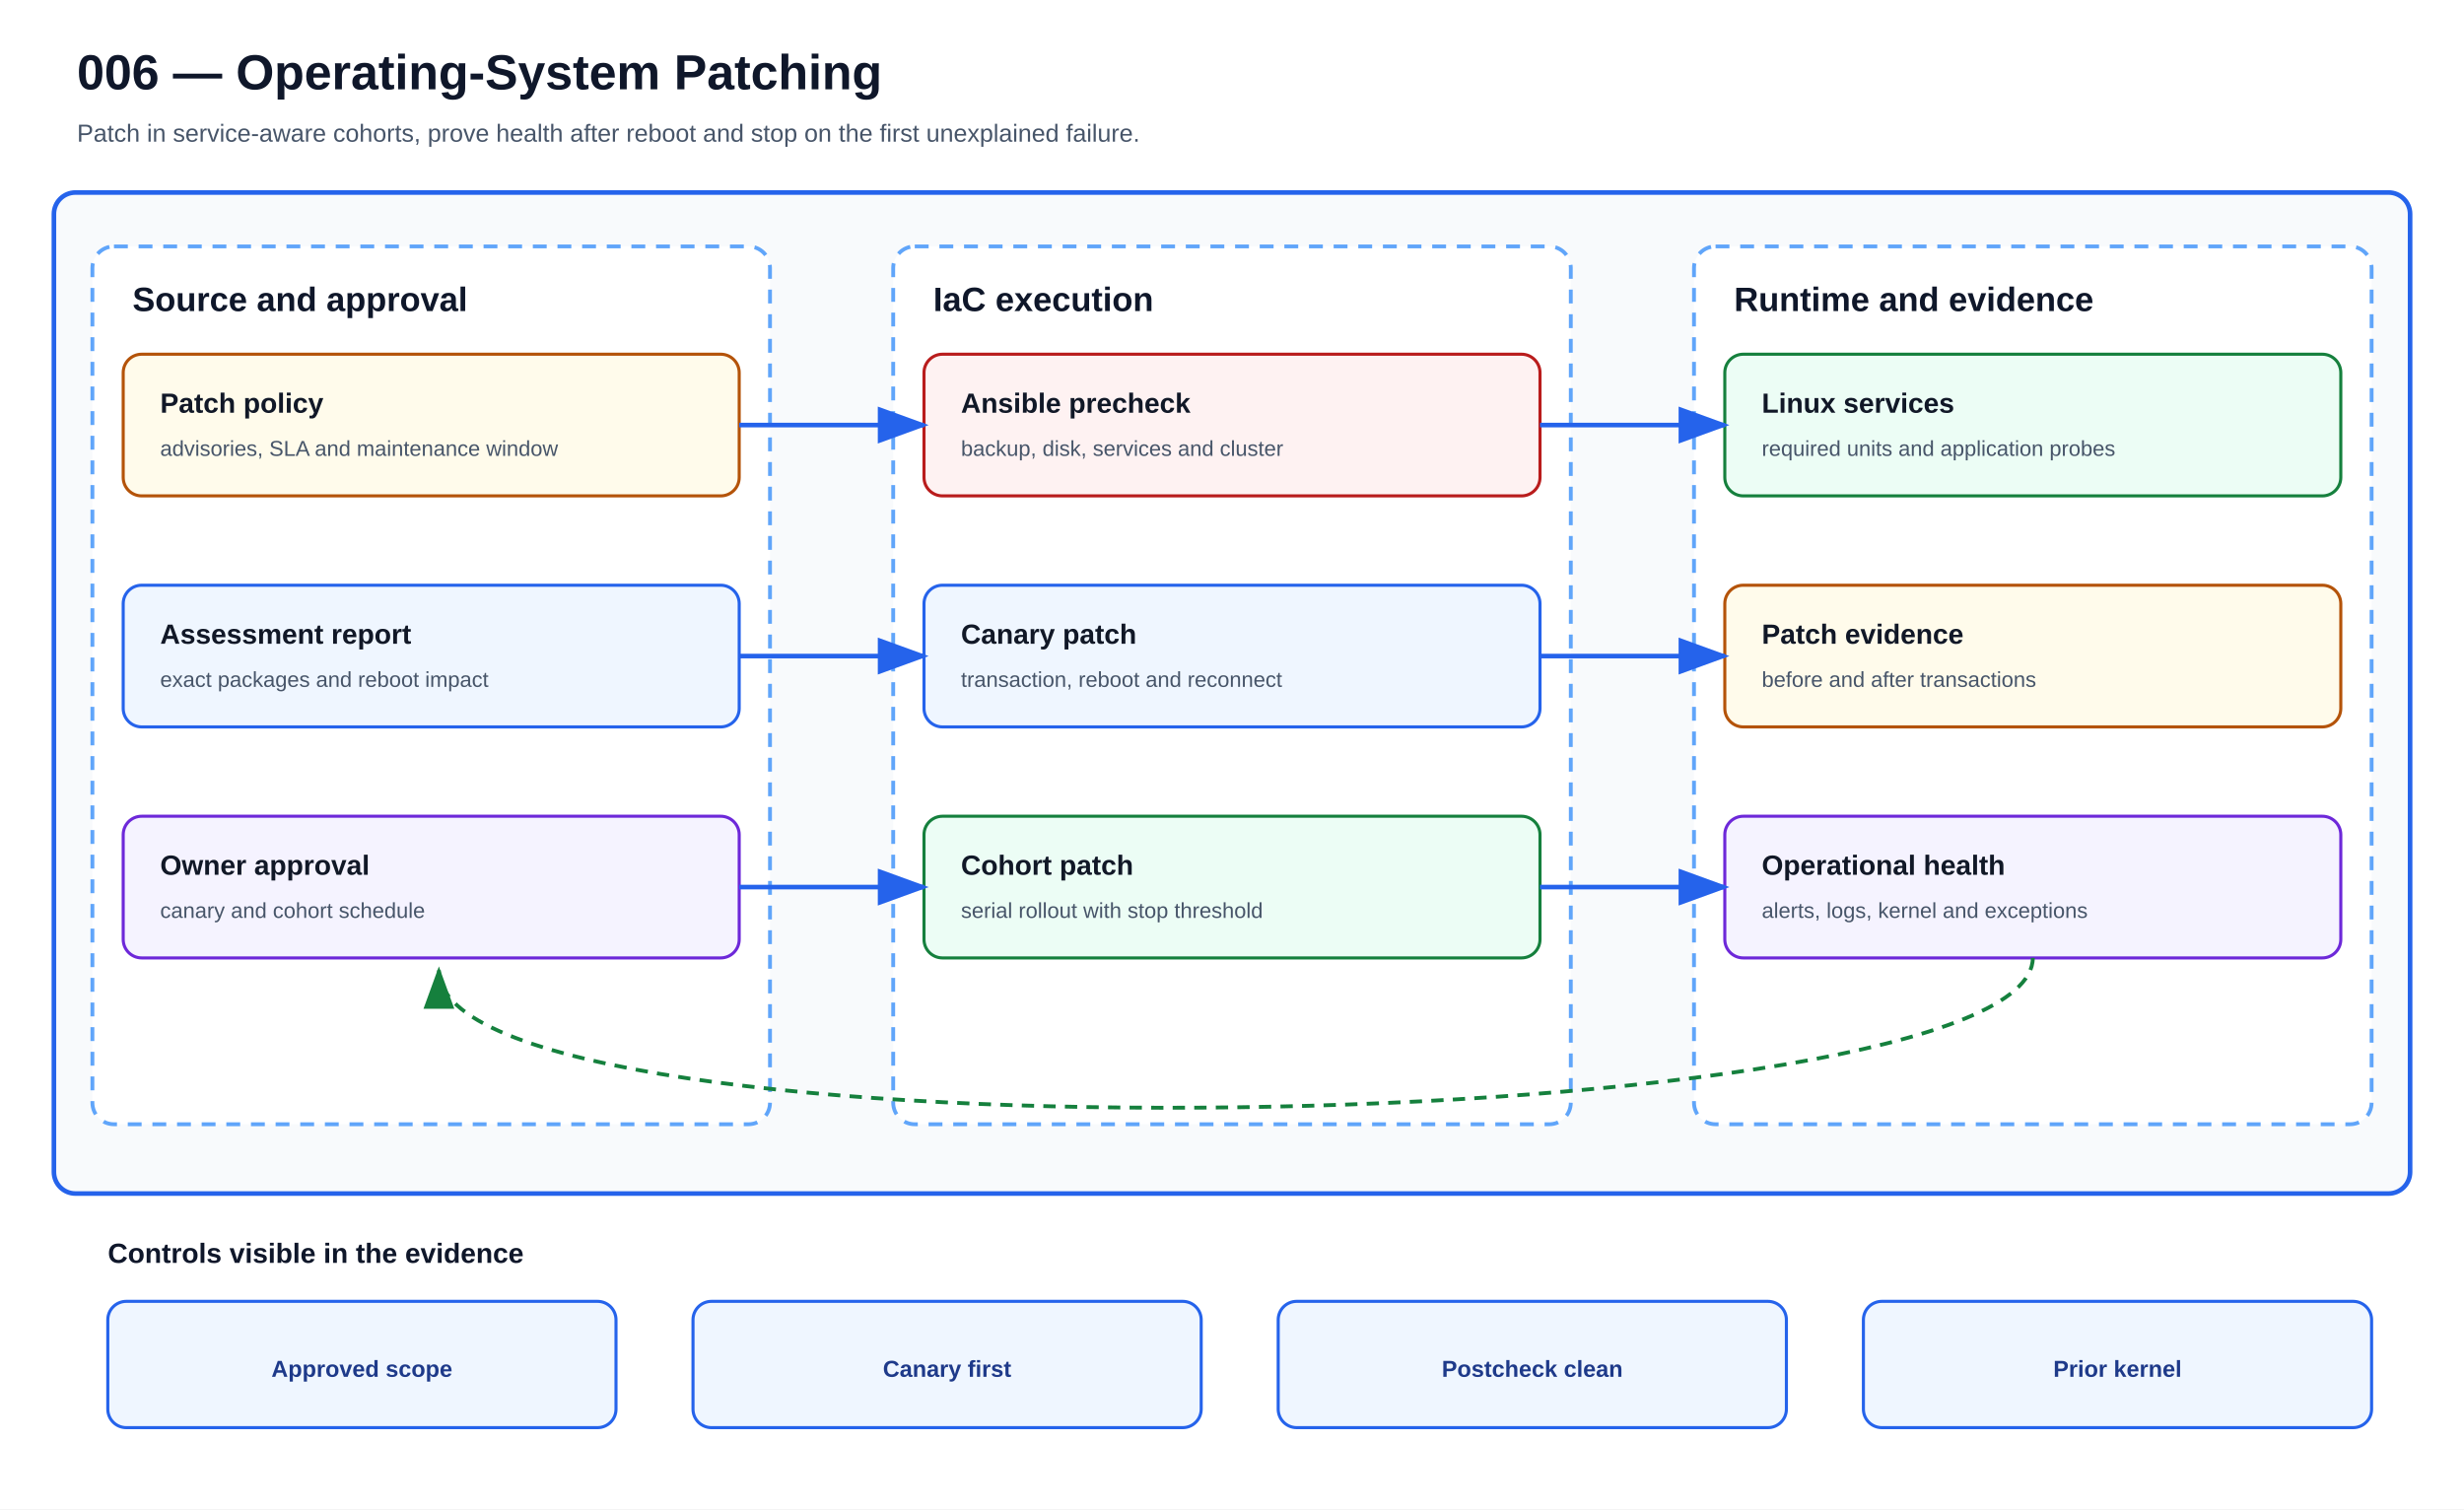
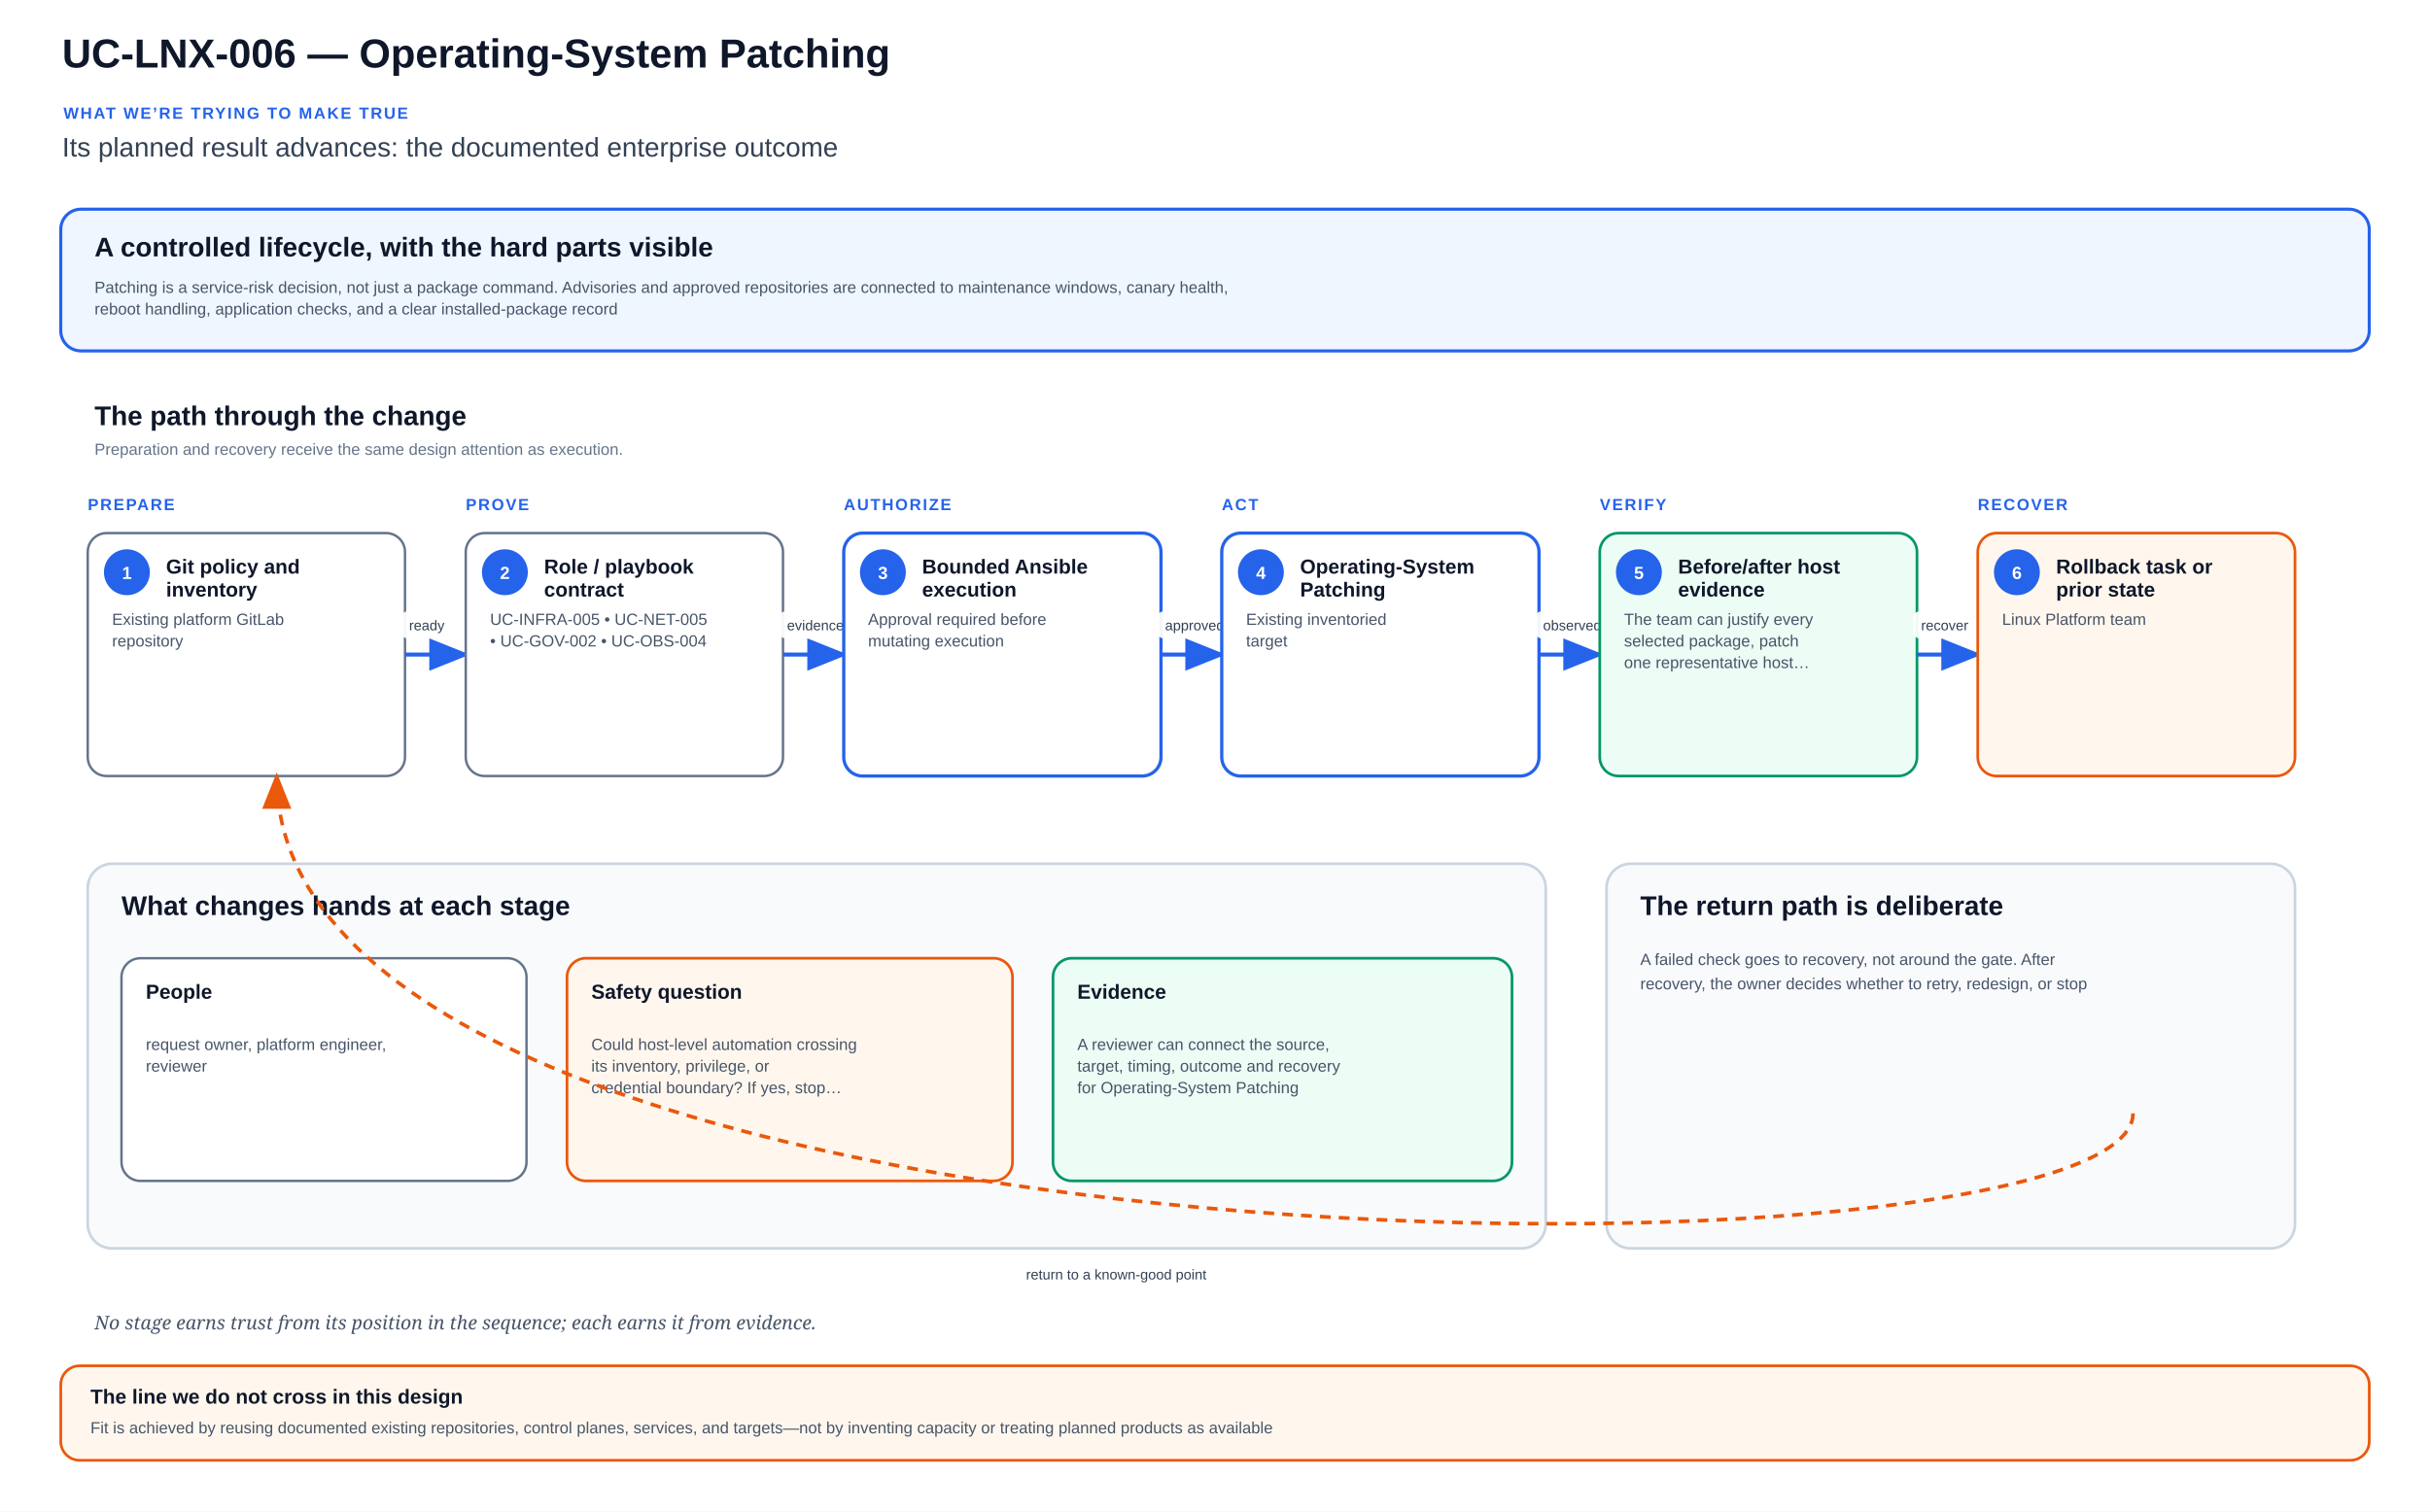
- <svg xmlns="http://www.w3.org/2000/svg" width="1600" height="980" viewBox="0 0 1600 980" role="img" aria-labelledby="title desc">
+ <svg xmlns="http://www.w3.org/2000/svg" width="1800" height="1120" viewBox="0 0 1800 1120" role="img" aria-labelledby="title desc" data-use-case="UC-LNX-006" data-archetype="lifecycle">
  <defs>
    <style>
- .bg{fill:#ffffff}.frame{fill:#f8fafc;stroke:#2563eb;stroke-width:3}.zone{fill:#ffffff;stroke:#60a5fa;stroke-width:2.5;stroke-dasharray:9 7}.title{font:700 32px Arial,sans-serif;fill:#0f172a}.subtitle{font:16px Arial,sans-serif;fill:#475569}.zoneTitle{font:700 22px Arial,sans-serif;fill:#0f172a}.boxTitle{font:700 18px Arial,sans-serif;fill:#111827}.boxSub{font:14px Arial,sans-serif;fill:#475569}.amber{fill:#fffbeb;stroke:#b45309;stroke-width:2}.blue{fill:#eff6ff;stroke:#2563eb;stroke-width:2}.purple{fill:#f5f3ff;stroke:#6d28d9;stroke-width:2}.red{fill:#fef2f2;stroke:#b91c1c;stroke-width:2}.green{fill:#ecfdf5;stroke:#15803d;stroke-width:2}.flow{stroke:#2563eb;stroke-width:3;fill:none;marker-end:url(#arrow)}.feedback{stroke:#15803d;stroke-width:2.5;stroke-dasharray:8 6;fill:none;marker-end:url(#greenArrow)}.controlTitle{font:700 18px Arial,sans-serif;fill:#0f172a}.control{font:700 15px Arial,sans-serif;fill:#1e3a8a}
+ .bg{fill:#fff}.panel{fill:#f8fafc;stroke:#cbd5e1;stroke-width:2}.accentPanel{fill:#eff6ff;stroke:#2563eb;stroke-width:2.3}.card{fill:#fff;stroke:#64748b;stroke-width:1.8}.accentCard{fill:#fff;stroke:#2563eb;stroke-width:2.4}.goodCard{fill:#ecfdf5;stroke:#059669;stroke-width:2}.warnCard{fill:#fff7ed;stroke:#ea580c;stroke-width:2}.darkCard{fill:#0f172a;stroke:#0f172a;stroke-width:2}.mainTitle{font:700 30px Arial,sans-serif;fill:#0f172a}.kicker{font:700 12px Arial,sans-serif;fill:#2563eb;letter-spacing:1.2px}.quote{font:20px Arial,sans-serif;fill:#334155}.section{font:700 20px Arial,sans-serif;fill:#0f172a}.sectionSub{font:12px Arial,sans-serif;fill:#64748b}.cardTitle{font:700 15px Arial,sans-serif;fill:#0f172a}.body{font:12px Arial,sans-serif;fill:#475569}.inverseTitle{font:700 15px Arial,sans-serif;fill:#fff}.inverseBody{font:12px Arial,sans-serif;fill:#e2e8f0}.badge{fill:#2563eb}.badgeText{font:700 13px Arial,sans-serif;fill:#fff}.arrow{stroke:#2563eb;stroke-width:3;fill:none;marker-end:url(#arrow)}.thinArrow{stroke:#64748b;stroke-width:2;fill:none;marker-end:url(#grayArrow)}.feedback{stroke:#ea580c;stroke-width:2.7;stroke-dasharray:8 6;fill:none;marker-end:url(#orangeArrow)}.label{fill:#fff;opacity:.94}.edgeText{font:10.5px Arial,sans-serif;fill:#334155}.lane{fill:none;stroke:#94a3b8;stroke-width:1.8;stroke-dasharray:7 6}.decision{fill:#fff;stroke:#2563eb;stroke-width:2.5}.small{font:11px Arial,sans-serif;fill:#64748b}.note{font:italic 14px Georgia,serif;fill:#475569}.hub{fill:#2563eb;stroke:#2563eb;stroke-width:2}.hubTitle{font:700 18px Arial,sans-serif;fill:#fff}.hubBody{font:12px Arial,sans-serif;fill:#fff}.zone{fill:#eff6ff;stroke:#2563eb;stroke-width:2}.nodeCircle{fill:#fff;stroke:#2563eb;stroke-width:2.3}.nodeTitle{font:700 13px Arial,sans-serif;fill:#0f172a}.nodeBody{font:11px Arial,sans-serif;fill:#475569}
</style>
-     <marker id="arrow" markerWidth="12" markerHeight="12" refX="10" refY="4" orient="auto">
-       <path d="M0,0 L0,8 L11,4 z" fill="#2563eb" />
+     <marker id="arrow" markerWidth="11" markerHeight="11" refX="9" refY="4" orient="auto">
+       <path d="M0 0L0 8L10 4z" fill="#2563eb" />
    </marker>
-     <marker id="greenArrow" markerWidth="12" markerHeight="12" refX="10" refY="4" orient="auto">
-       <path d="M0,0 L0,8 L11,4 z" fill="#15803d" />
+     <marker id="grayArrow" markerWidth="11" markerHeight="11" refX="9" refY="4" orient="auto">
+       <path d="M0 0L0 8L10 4z" fill="#64748b" />
+     </marker>
+     <marker id="orangeArrow" markerWidth="11" markerHeight="11" refX="9" refY="4" orient="auto">
+       <path d="M0 0L0 8L10 4z" fill="#ea580c" />
    </marker>
  </defs>
-   <rect class="bg" width="1600" height="980" />
-   <text class="title" x="50" y="58">006 — Operating-System Patching</text>
-   <text class="subtitle" x="50" y="92">Patch in service-aware cohorts, prove health after reboot and stop on the first unexplained failure.</text>
-   <rect class="frame" x="35" y="125" width="1530" height="650" rx="14" />
-   <rect class="zone" x="60" y="160" width="440" height="570" rx="14" />
-   <rect class="zone" x="580" y="160" width="440" height="570" rx="14" />
-   <rect class="zone" x="1100" y="160" width="440" height="570" rx="14" />
-   <text class="zoneTitle" x="86" y="202">Source and approval</text>
-   <text class="zoneTitle" x="606" y="202">IaC execution</text>
-   <text class="zoneTitle" x="1126" y="202">Runtime and evidence</text>
-   <rect class="amber" x="80" y="230" width="400" height="92" rx="12" />
-   <text class="boxTitle" x="104" y="268">Patch policy</text>
-   <text class="boxSub" x="104" y="296">advisories, SLA and maintenance window</text>
-   <rect class="blue" x="80" y="380" width="400" height="92" rx="12" />
-   <text class="boxTitle" x="104" y="418">Assessment report</text>
-   <text class="boxSub" x="104" y="446">exact packages and reboot impact</text>
-   <rect class="purple" x="80" y="530" width="400" height="92" rx="12" />
-   <text class="boxTitle" x="104" y="568">Owner approval</text>
-   <text class="boxSub" x="104" y="596">canary and cohort schedule</text>
-   <rect class="red" x="600" y="230" width="400" height="92" rx="12" />
-   <text class="boxTitle" x="624" y="268">Ansible precheck</text>
-   <text class="boxSub" x="624" y="296">backup, disk, services and cluster</text>
-   <rect class="blue" x="600" y="380" width="400" height="92" rx="12" />
-   <text class="boxTitle" x="624" y="418">Canary patch</text>
-   <text class="boxSub" x="624" y="446">transaction, reboot and reconnect</text>
-   <rect class="green" x="600" y="530" width="400" height="92" rx="12" />
-   <text class="boxTitle" x="624" y="568">Cohort patch</text>
-   <text class="boxSub" x="624" y="596">serial rollout with stop threshold</text>
-   <rect class="green" x="1120" y="230" width="400" height="92" rx="12" />
-   <text class="boxTitle" x="1144" y="268">Linux services</text>
-   <text class="boxSub" x="1144" y="296">required units and application probes</text>
-   <rect class="amber" x="1120" y="380" width="400" height="92" rx="12" />
-   <text class="boxTitle" x="1144" y="418">Patch evidence</text>
-   <text class="boxSub" x="1144" y="446">before and after transactions</text>
-   <rect class="purple" x="1120" y="530" width="400" height="92" rx="12" />
-   <text class="boxTitle" x="1144" y="568">Operational health</text>
-   <text class="boxSub" x="1144" y="596">alerts, logs, kernel and exceptions</text>
-   <path class="flow" d="M480 276 L600 276" />
-   <path class="flow" d="M480 426 L600 426" />
-   <path class="flow" d="M480 576 L600 576" />
-   <path class="flow" d="M1000 276 L1120 276" />
-   <path class="flow" d="M1000 426 L1120 426" />
-   <path class="flow" d="M1000 576 L1120 576" />
-   <path class="feedback" d="M1320 622 C1320 740 285 760 285 630" />
-   <text class="controlTitle" x="70" y="820">Controls visible in the evidence</text>
-   <rect class="blue" x="70" y="845" width="330" height="82" rx="12" />
-   <text class="control" x="235" y="894" text-anchor="middle">Approved scope</text>
-   <rect class="blue" x="450" y="845" width="330" height="82" rx="12" />
-   <text class="control" x="615" y="894" text-anchor="middle">Canary first</text>
-   <rect class="blue" x="830" y="845" width="330" height="82" rx="12" />
-   <text class="control" x="995" y="894" text-anchor="middle">Postcheck clean</text>
-   <rect class="blue" x="1210" y="845" width="330" height="82" rx="12" />
-   <text class="control" x="1375" y="894" text-anchor="middle">Prior kernel</text>
+   <rect class="bg" width="1800" height="1120" />
+   <text class="mainTitle" x="46" y="50">
+     <tspan x="46" dy="0">UC-LNX-006 — Operating-System Patching</tspan>
+   </text>
+   <text class="kicker" x="47" y="88">WHAT WE’RE TRYING TO MAKE TRUE</text>
+   <text class="quote" x="46" y="116" text-anchor="start">
+     <tspan x="46" dy="0">Its planned result advances: the documented enterprise outcome</tspan>
+   </text>
+   <rect class="accentPanel" x="45" y="155" width="1710" height="105" rx="15" />
+   <text class="section" x="70" y="190">A controlled lifecycle, with the hard parts visible</text>
+   <text class="body" x="70" y="217" text-anchor="start">
+     <tspan x="70" dy="0">Patching is a service-risk decision, not just a package command. Advisories and approved repositories are connected to maintenance windows, canary health,</tspan>
+     <tspan x="70" dy="16">reboot handling, application checks, and a clear installed-package record</tspan>
+   </text>
+   <text class="section" x="70" y="315">The path through the change</text>
+   <text class="sectionSub" x="70" y="337">Preparation and recovery receive the same design attention as execution.</text>
+   <text class="kicker" x="65" y="378">PREPARE</text>
+   <rect class="card" x="65" y="395" width="235" height="180" rx="14" />
+   <circle class="badge" cx="94" cy="424" r="17" />
+   <text class="badgeText" x="94" y="429" text-anchor="middle">1</text>
+   <text class="cardTitle" x="123" y="425" text-anchor="start">
+     <tspan x="123" dy="0">Git policy and</tspan>
+     <tspan x="123" dy="17">inventory</tspan>
+   </text>
+   <text class="body" x="83" y="463" text-anchor="start">
+     <tspan x="83" dy="0">Existing platform GitLab</tspan>
+     <tspan x="83" dy="16">repository</tspan>
+   </text>
+   <path class="arrow" d="M300 485 L345 485" />
+   <rect class="label" x="297" y="453" width="52" height="20" rx="5" />
+   <text class="edgeText" x="303" y="467">ready</text>
+   <text class="kicker" x="345" y="378">PROVE</text>
+   <rect class="card" x="345" y="395" width="235" height="180" rx="14" />
+   <circle class="badge" cx="374" cy="424" r="17" />
+   <text class="badgeText" x="374" y="429" text-anchor="middle">2</text>
+   <text class="cardTitle" x="403" y="425" text-anchor="start">
+     <tspan x="403" dy="0">Role / playbook</tspan>
+     <tspan x="403" dy="17">contract</tspan>
+   </text>
+   <text class="body" x="363" y="463" text-anchor="start">
+     <tspan x="363" dy="0">UC-INFRA-005 • UC-NET-005</tspan>
+     <tspan x="363" dy="16">• UC-GOV-002 • UC-OBS-004</tspan>
+   </text>
+   <path class="arrow" d="M580 485 L625 485" />
+   <rect class="label" x="577" y="453" width="60" height="20" rx="5" />
+   <text class="edgeText" x="583" y="467">evidence</text>
+   <text class="kicker" x="625" y="378">AUTHORIZE</text>
+   <rect class="accentCard" x="625" y="395" width="235" height="180" rx="14" />
+   <circle class="badge" cx="654" cy="424" r="17" />
+   <text class="badgeText" x="654" y="429" text-anchor="middle">3</text>
+   <text class="cardTitle" x="683" y="425" text-anchor="start">
+     <tspan x="683" dy="0">Bounded Ansible</tspan>
+     <tspan x="683" dy="17">execution</tspan>
+   </text>
+   <text class="body" x="643" y="463" text-anchor="start">
+     <tspan x="643" dy="0">Approval required before</tspan>
+     <tspan x="643" dy="16">mutating execution</tspan>
+   </text>
+   <path class="arrow" d="M860 485 L905 485" />
+   <rect class="label" x="857" y="453" width="60" height="20" rx="5" />
+   <text class="edgeText" x="863" y="467">approved</text>
+   <text class="kicker" x="905" y="378">ACT</text>
+   <rect class="accentCard" x="905" y="395" width="235" height="180" rx="14" />
+   <circle class="badge" cx="934" cy="424" r="17" />
+   <text class="badgeText" x="934" y="429" text-anchor="middle">4</text>
+   <text class="cardTitle" x="963" y="425" text-anchor="start">
+     <tspan x="963" dy="0">Operating-System</tspan>
+     <tspan x="963" dy="17">Patching</tspan>
+   </text>
+   <text class="body" x="923" y="463" text-anchor="start">
+     <tspan x="923" dy="0">Existing inventoried</tspan>
+     <tspan x="923" dy="16">target</tspan>
+   </text>
+   <path class="arrow" d="M1140 485 L1185 485" />
+   <rect class="label" x="1137" y="453" width="60" height="20" rx="5" />
+   <text class="edgeText" x="1143" y="467">observed</text>
+   <text class="kicker" x="1185" y="378">VERIFY</text>
+   <rect class="goodCard" x="1185" y="395" width="235" height="180" rx="14" />
+   <circle class="badge" cx="1214" cy="424" r="17" />
+   <text class="badgeText" x="1214" y="429" text-anchor="middle">5</text>
+   <text class="cardTitle" x="1243" y="425" text-anchor="start">
+     <tspan x="1243" dy="0">Before/after host</tspan>
+     <tspan x="1243" dy="17">evidence</tspan>
+   </text>
+   <text class="body" x="1203" y="463" text-anchor="start">
+     <tspan x="1203" dy="0">The team can justify every</tspan>
+     <tspan x="1203" dy="16">selected package, patch</tspan>
+     <tspan x="1203" dy="16">one representative host…</tspan>
+   </text>
+   <path class="arrow" d="M1420 485 L1465 485" />
+   <rect class="label" x="1417" y="453" width="54" height="20" rx="5" />
+   <text class="edgeText" x="1423" y="467">recover</text>
+   <text class="kicker" x="1465" y="378">RECOVER</text>
+   <rect class="warnCard" x="1465" y="395" width="235" height="180" rx="14" />
+   <circle class="badge" cx="1494" cy="424" r="17" />
+   <text class="badgeText" x="1494" y="429" text-anchor="middle">6</text>
+   <text class="cardTitle" x="1523" y="425" text-anchor="start">
+     <tspan x="1523" dy="0">Rollback task or</tspan>
+     <tspan x="1523" dy="17">prior state</tspan>
+   </text>
+   <text class="body" x="1483" y="463" text-anchor="start">
+     <tspan x="1483" dy="0">Linux Platform team</tspan>
+   </text>
+   <rect class="panel" x="65" y="640" width="1080" height="285" rx="18" />
+   <text class="section" x="90" y="678">What changes hands at each stage</text>
+   <rect class="card" x="90" y="710" width="300" height="165" rx="14" />
+   <text class="cardTitle" x="108" y="740" text-anchor="start">
+     <tspan x="108" dy="0">People</tspan>
+   </text>
+   <text class="body" x="108" y="778" text-anchor="start">
+     <tspan x="108" dy="0">request owner, platform engineer,</tspan>
+     <tspan x="108" dy="16">reviewer</tspan>
+   </text>
+   <rect class="warnCard" x="420" y="710" width="330" height="165" rx="14" />
+   <text class="cardTitle" x="438" y="740" text-anchor="start">
+     <tspan x="438" dy="0">Safety question</tspan>
+   </text>
+   <text class="body" x="438" y="778" text-anchor="start">
+     <tspan x="438" dy="0">Could host-level automation crossing</tspan>
+     <tspan x="438" dy="16">its inventory, privilege, or</tspan>
+     <tspan x="438" dy="16">credential boundary? If yes, stop…</tspan>
+   </text>
+   <rect class="goodCard" x="780" y="710" width="340" height="165" rx="14" />
+   <text class="cardTitle" x="798" y="740" text-anchor="start">
+     <tspan x="798" dy="0">Evidence</tspan>
+   </text>
+   <text class="body" x="798" y="778" text-anchor="start">
+     <tspan x="798" dy="0">A reviewer can connect the source,</tspan>
+     <tspan x="798" dy="16">target, timing, outcome and recovery</tspan>
+     <tspan x="798" dy="16">for Operating-System Patching</tspan>
+   </text>
+   <rect class="panel" x="1190" y="640" width="510" height="285" rx="18" />
+   <text class="section" x="1215" y="678">The return path is deliberate</text>
+   <text class="body" x="1215" y="715" text-anchor="start">
+     <tspan x="1215" dy="0">A failed check goes to recovery, not around the gate. After</tspan>
+     <tspan x="1215" dy="18">recovery, the owner decides whether to retry, redesign, or stop</tspan>
+   </text>
+   <path class="feedback" d="M1580 825 C1580 960 205 960 205 575" />
+   <rect class="label" x="754" y="934" width="180" height="20" rx="5" />
+   <text class="edgeText" x="760" y="948">return to a known-good point</text>
+   <text class="note" x="70" y="985">No stage earns trust from its position in the sequence; each earns it from evidence.</text>
+   <rect class="warnCard" x="45" y="1012" width="1710" height="70" rx="14" />
+   <text class="cardTitle" x="67" y="1040">The line we do not cross in this design</text>
+   <text class="body" x="67" y="1062" text-anchor="start">
+     <tspan x="67" dy="0">Fit is achieved by reusing documented existing repositories, control planes, services, and targets—not by inventing capacity or treating planned products as available</tspan>
+   </text>
</svg>
